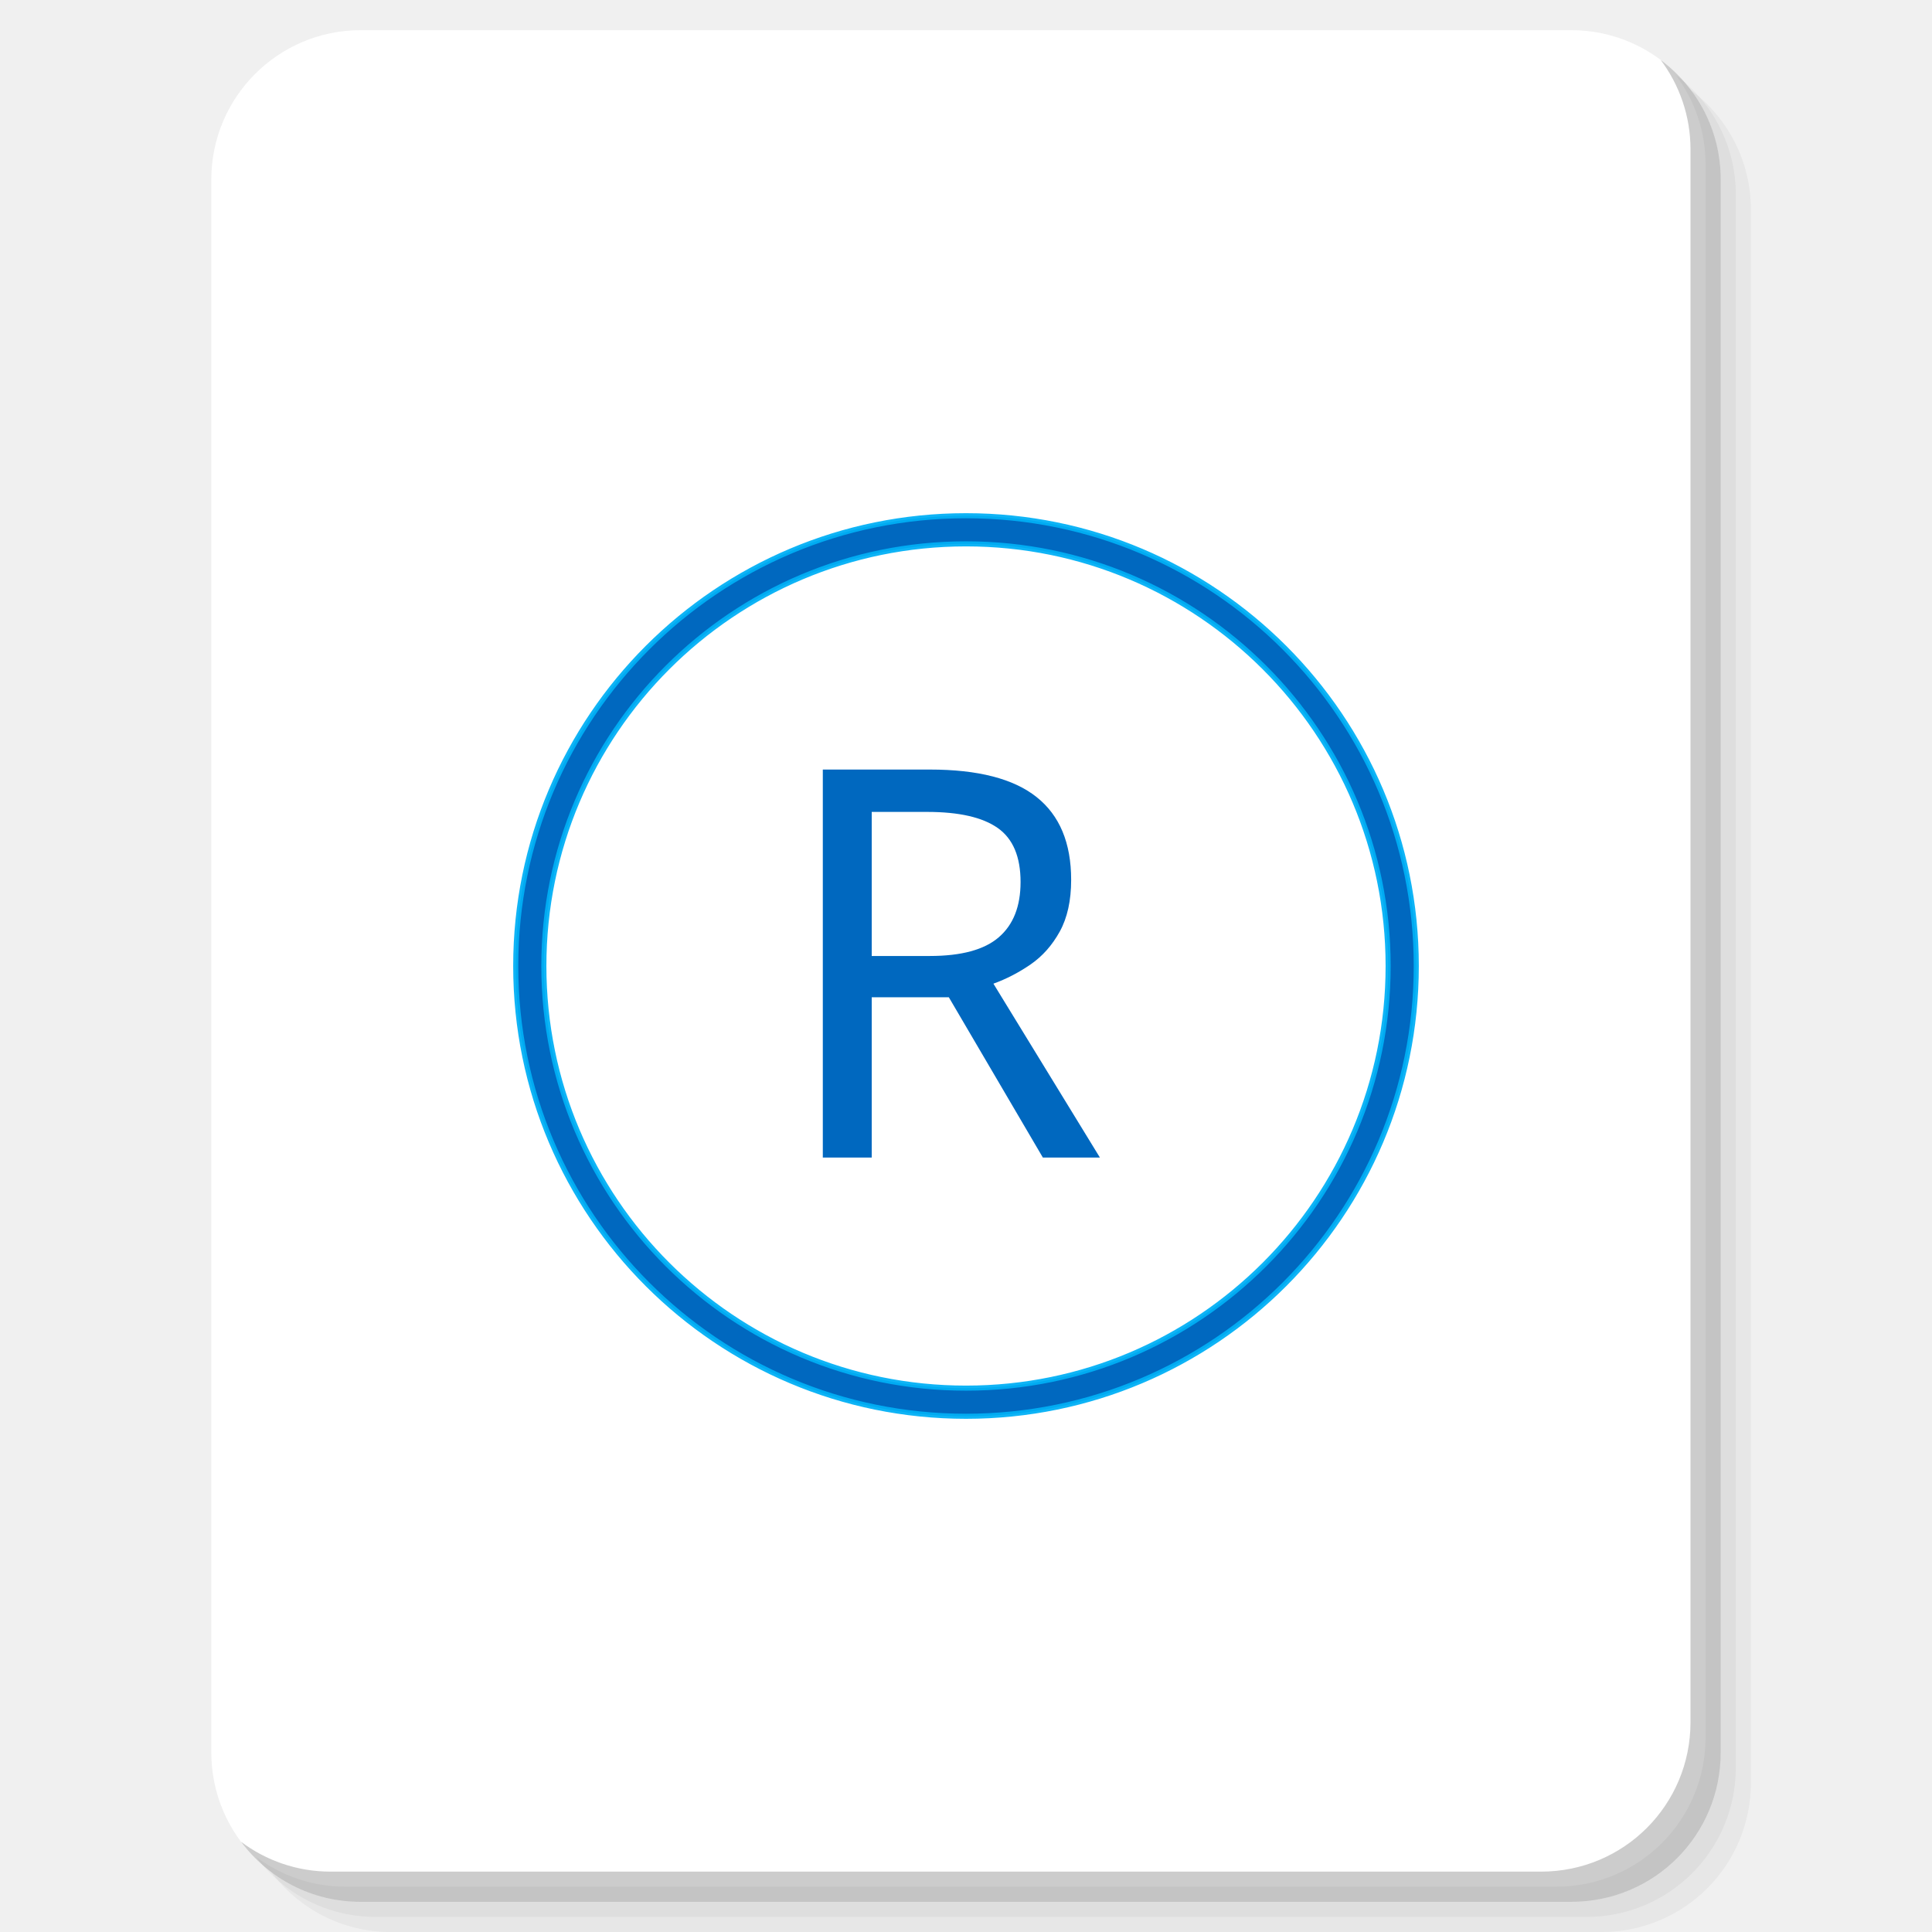
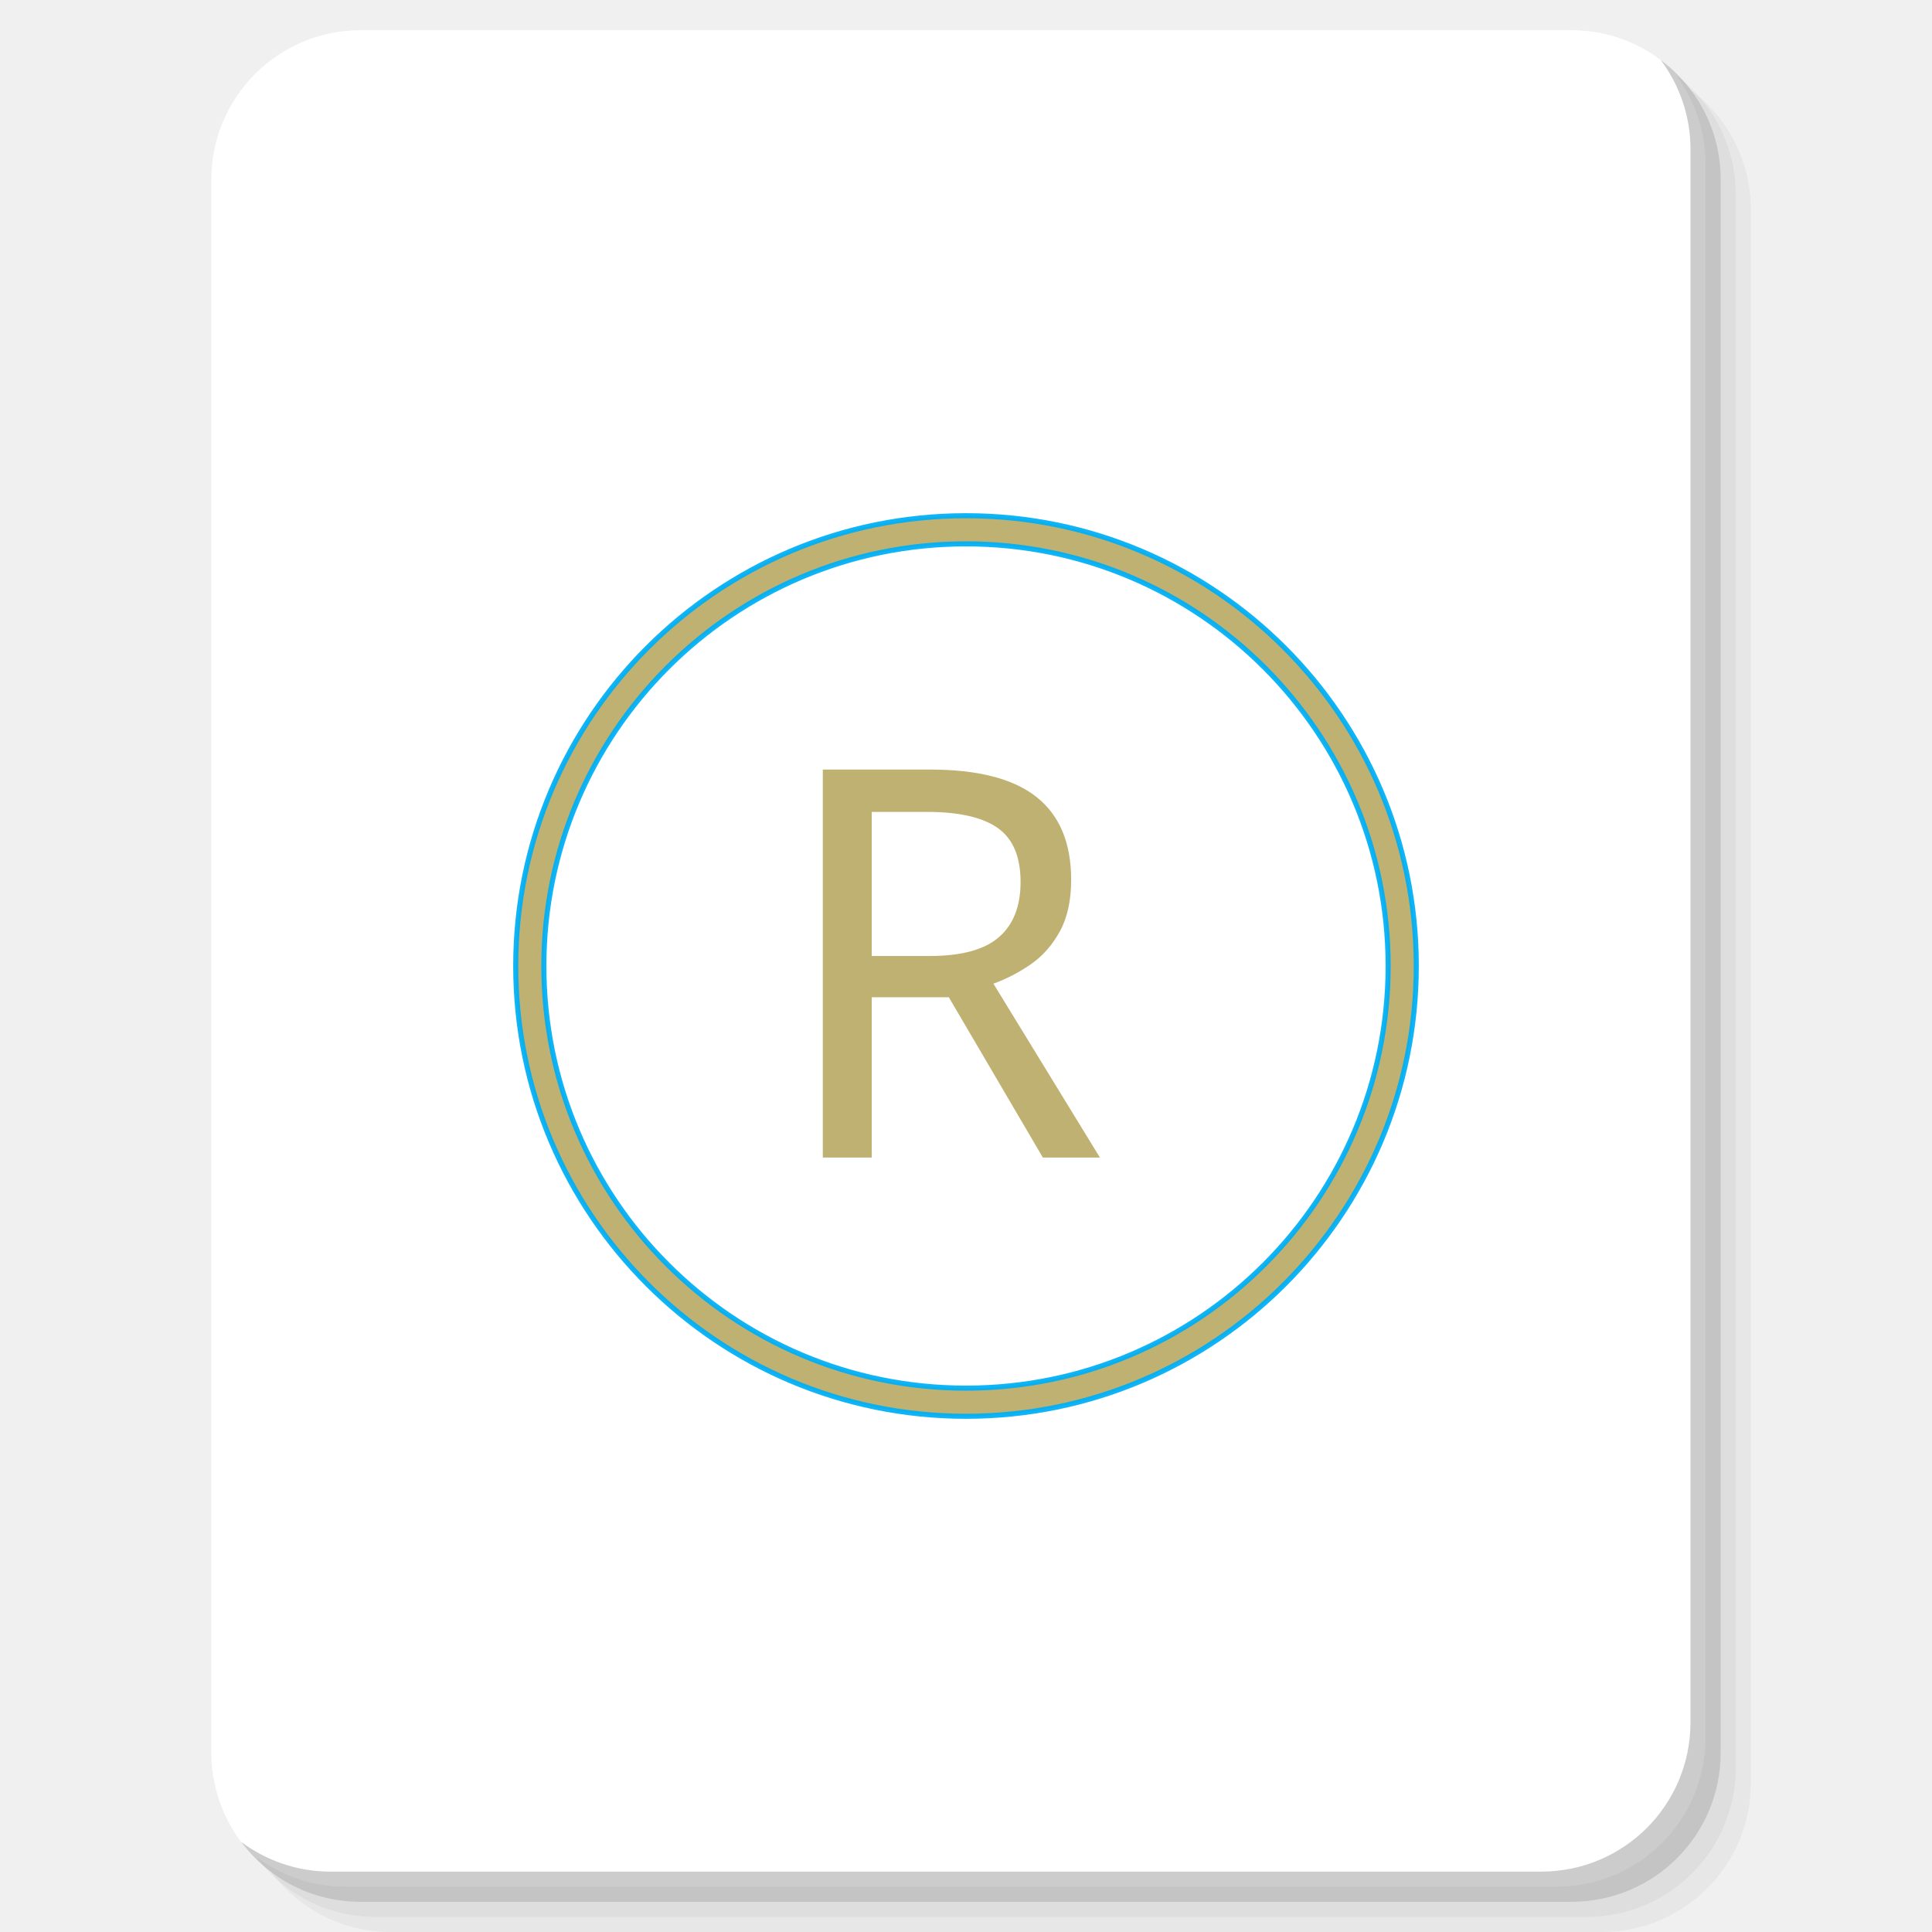
<svg xmlns="http://www.w3.org/2000/svg" xmlns:xlink="http://www.w3.org/1999/xlink" version="1.1" id="Layer_1" x="0px" y="0px" viewBox="0 0 256 256" enable-background="new 0 0 256 256" xml:space="preserve">
  <defs id="defs251">
    <clipPath id="b">
      <use width="100%" overflow="visible" xlink:href="#a" height="100%" id="use5" />
    </clipPath>
    <linearGradient x1="29.337" x2="81.837" y1="75.021" gradientUnits="userSpaceOnUse" y2="44.354" id="c">
      <stop id="stop10" offset="0" stop-opacity=".6" stop-color="#A52714" />
      <stop id="stop12" offset=".66" stop-opacity="0" stop-color="#A52714" />
    </linearGradient>
    <clipPath id="clipPath1232">
      <use width="100%" overflow="visible" xlink:href="#a" height="100%" id="use1230" />
    </clipPath>
    <clipPath id="clipPath1236">
      <use width="100%" overflow="visible" xlink:href="#a" height="100%" id="use1234" />
    </clipPath>
    <linearGradient x1="110.87" x2="52.538" y1="164.5" gradientUnits="userSpaceOnUse" y2="130.33" id="d">
      <stop id="stop23" offset="0" stop-opacity=".4" stop-color="#055524" />
      <stop id="stop25" offset=".33" stop-opacity="0" stop-color="#055524" />
    </linearGradient>
    <clipPath id="clipPath1244">
      <use width="100%" overflow="visible" xlink:href="#a" height="100%" id="use1242" />
    </clipPath>
    <clipPath id="clipPath1248">
      <use width="100%" overflow="visible" xlink:href="#a" height="100%" id="use1246" />
    </clipPath>
    <clipPath id="f">
      <use y="0" x="0" style="overflow:visible" id="use37" height="100%" xlink:href="#e" overflow="visible" width="100%" />
    </clipPath>
    <linearGradient x1="121.86" x2="136.55" y1="49.804" gradientUnits="userSpaceOnUse" y2="114.13" id="g">
      <stop id="stop42" offset="0" stop-opacity=".3" stop-color="#EA6100" />
      <stop id="stop44" offset=".66" stop-opacity="0" stop-color="#EA6100" />
    </linearGradient>
    <clipPath id="clipPath1258">
      <use width="100%" overflow="visible" xlink:href="#a" height="100%" id="use1256" />
    </clipPath>
    <clipPath id="clipPath1269">
      <use width="100%" overflow="visible" xlink:href="#a" height="100%" id="use1267" />
    </clipPath>
    <clipPath id="j">
      <use y="0" x="0" style="overflow:visible" id="use62" height="100%" xlink:href="#i" overflow="visible" width="100%" />
    </clipPath>
    <radialGradient id="l" gradientUnits="userSpaceOnUse" cy="55.948" cx="668.18" gradientTransform="translate(-576)" r="84.078">
      <stop stop-color="#3E2723" stop-opacity=".2" offset="0" id="stop73" />
      <stop stop-color="#3E2723" stop-opacity="0" offset="1" id="stop75" />
    </radialGradient>
    <clipPath id="clipPath1285">
      <use width="100%" overflow="visible" xlink:href="#a" height="100%" id="use1283" />
    </clipPath>
    <clipPath id="clipPath1289">
      <use width="100%" overflow="visible" xlink:href="#a" height="100%" id="use1287" />
    </clipPath>
    <clipPath id="n">
      <use y="0" x="0" style="overflow:visible" id="use83" height="100%" xlink:href="#m" overflow="visible" width="100%" />
    </clipPath>
    <radialGradient id="p" gradientUnits="userSpaceOnUse" cy="48.52" cx="597.88" gradientTransform="translate(-576)" r="78.044">
      <stop stop-color="#3E2723" stop-opacity=".2" offset="0" id="stop94" />
      <stop stop-color="#3E2723" stop-opacity="0" offset="1" id="stop96" />
    </radialGradient>
    <clipPath id="clipPath1305">
      <use width="100%" overflow="visible" xlink:href="#a" height="100%" id="use1303" />
    </clipPath>
    <radialGradient id="q" gradientUnits="userSpaceOnUse" cy="96.138" cx="671.84" gradientTransform="translate(-576)" r="87.87">
      <stop stop-color="#263238" stop-opacity=".2" offset="0" id="stop101" />
      <stop stop-color="#263238" stop-opacity="0" offset="1" id="stop103" />
    </radialGradient>
    <clipPath id="clipPath1312">
      <use width="100%" overflow="visible" xlink:href="#a" height="100%" id="use1310" />
    </clipPath>
    <clipPath id="clipPath1316">
      <use width="100%" overflow="visible" xlink:href="#a" height="100%" id="use1314" />
    </clipPath>
    <clipPath id="clipPath1320">
      <use width="100%" overflow="visible" xlink:href="#a" height="100%" id="use1318" />
    </clipPath>
    <clipPath id="clipPath1324">
      <use width="100%" overflow="visible" xlink:href="#a" height="100%" id="use1322" />
    </clipPath>
    <path d="m 8,184 h 83.77 l 38.88,-38.88 V 116 H 61.36 L 8,24.48 Z" id="e" />
    <path d="m 96,56 34.65,60 -38.88,68 H 184 V 56 Z" id="i" />
    <path d="M 21.97,8 V 48.34 L 61.36,116 96,56 h 88 V 8 Z" id="m" />
    <clipPath id="b-1">
      <use width="100%" overflow="visible" xlink:href="#a" height="100%" id="use5-7" />
    </clipPath>
    <clipPath id="clipPath1232-2">
      <use width="100%" overflow="visible" xlink:href="#a" height="100%" id="use1230-2" />
    </clipPath>
    <clipPath id="clipPath1236-6">
      <use width="100%" overflow="visible" xlink:href="#a" height="100%" id="use1234-1" />
    </clipPath>
    <clipPath id="clipPath1244-1">
      <use width="100%" overflow="visible" xlink:href="#a" height="100%" id="use1242-5" />
    </clipPath>
    <clipPath id="clipPath1248-9">
      <use width="100%" overflow="visible" xlink:href="#a" height="100%" id="use1246-4" />
    </clipPath>
    <clipPath id="f-9">
      <use y="0" x="0" style="overflow:visible" id="use37-0" height="100%" xlink:href="#e-8" overflow="visible" width="100%" />
    </clipPath>
    <clipPath id="clipPath1258-7">
      <use width="100%" overflow="visible" xlink:href="#a" height="100%" id="use1256-7" />
    </clipPath>
    <clipPath id="clipPath1269-1">
      <use width="100%" overflow="visible" xlink:href="#a" height="100%" id="use1267-1" />
    </clipPath>
    <clipPath id="j-5">
      <use y="0" x="0" style="overflow:visible" id="use62-9" height="100%" xlink:href="#i-5" overflow="visible" width="100%" />
    </clipPath>
    <radialGradient id="l-7" gradientUnits="userSpaceOnUse" cy="55.948" cx="668.18" gradientTransform="translate(-576)" r="84.078">
      <stop stop-color="#3E2723" stop-opacity=".2" offset="0" id="stop73-7" />
      <stop stop-color="#3E2723" stop-opacity="0" offset="1" id="stop75-6" />
    </radialGradient>
    <clipPath id="clipPath1285-7">
      <use width="100%" overflow="visible" xlink:href="#a" height="100%" id="use1283-3" />
    </clipPath>
    <clipPath id="clipPath1289-6">
      <use width="100%" overflow="visible" xlink:href="#a" height="100%" id="use1287-5" />
    </clipPath>
    <clipPath id="n-6">
      <use y="0" x="0" style="overflow:visible" id="use83-3" height="100%" xlink:href="#m-6" overflow="visible" width="100%" />
    </clipPath>
    <radialGradient id="p-9" gradientUnits="userSpaceOnUse" cy="48.52" cx="597.88" gradientTransform="translate(-576)" r="78.044">
      <stop stop-color="#3E2723" stop-opacity=".2" offset="0" id="stop94-4" />
      <stop stop-color="#3E2723" stop-opacity="0" offset="1" id="stop96-8" />
    </radialGradient>
    <clipPath id="clipPath1305-1">
      <use width="100%" overflow="visible" xlink:href="#a" height="100%" id="use1303-2" />
    </clipPath>
    <radialGradient id="q-9" gradientUnits="userSpaceOnUse" cy="96.138" cx="671.84" gradientTransform="translate(-576)" r="87.87">
      <stop stop-color="#263238" stop-opacity=".2" offset="0" id="stop101-3" />
      <stop stop-color="#263238" stop-opacity="0" offset="1" id="stop103-9" />
    </radialGradient>
    <clipPath id="clipPath1312-0">
      <use width="100%" overflow="visible" xlink:href="#a" height="100%" id="use1310-8" />
    </clipPath>
    <clipPath id="clipPath1316-8">
      <use width="100%" overflow="visible" xlink:href="#a" height="100%" id="use1314-5" />
    </clipPath>
    <clipPath id="clipPath1320-0">
      <use width="100%" overflow="visible" xlink:href="#a" height="100%" id="use1318-9" />
    </clipPath>
    <clipPath id="clipPath1324-6">
      <use width="100%" overflow="visible" xlink:href="#a" height="100%" id="use1322-3" />
    </clipPath>
    <path d="m 8,184 h 83.77 l 38.88,-38.88 V 116 H 61.36 L 8,24.48 Z" id="e-8" />
    <path d="m 96,56 34.65,60 -38.88,68 H 184 V 56 Z" id="i-5" />
    <path d="M 21.97,8 V 48.34 L 61.36,116 96,56 h 88 V 8 Z" id="m-6" />
    <radialGradient id="r" gradientUnits="userSpaceOnUse" cy="32.014" cx="34.286" gradientTransform="translate(-23.07961,-106.2699)" r="176.75">
      <stop stop-color="#fff" stop-opacity=".1" offset="0" id="stop130" />
      <stop stop-color="#fff" stop-opacity="0" offset="1" id="stop132" />
    </radialGradient>
    <clipPath id="b-0">
      <use y="0" x="0" style="overflow:visible" width="100%" overflow="visible" xlink:href="#a" height="100%" id="use5-5" />
    </clipPath>
    <clipPath id="clipPath963">
      <use y="0" x="0" style="overflow:visible" width="100%" overflow="visible" xlink:href="#a" height="100%" id="use961" />
    </clipPath>
    <clipPath id="clipPath967">
      <use y="0" x="0" style="overflow:visible" width="100%" overflow="visible" xlink:href="#a" height="100%" id="use965" />
    </clipPath>
    <radialGradient id="q-94" gradientUnits="userSpaceOnUse" cy="96.138" cx="671.84" gradientTransform="translate(-576)" r="87.87">
      <stop stop-color="#263238" stop-opacity=".2" offset="0" id="stop101-6" />
      <stop stop-color="#263238" stop-opacity="0" offset="1" id="stop103-92" />
    </radialGradient>
    <clipPath id="clipPath974">
      <use y="0" x="0" style="overflow:visible" width="100%" overflow="visible" xlink:href="#a" height="100%" id="use972" />
    </clipPath>
    <radialGradient id="p-2" gradientUnits="userSpaceOnUse" cy="48.52" cx="597.88" gradientTransform="translate(-576)" r="78.044">
      <stop stop-color="#3E2723" stop-opacity=".2" offset="0" id="stop94-47" />
      <stop stop-color="#3E2723" stop-opacity="0" offset="1" id="stop96-7" />
    </radialGradient>
    <clipPath id="clipPath981">
      <use y="0" x="0" style="overflow:visible" width="100%" overflow="visible" xlink:href="#a" height="100%" id="use979" />
    </clipPath>
    <clipPath id="clipPath985">
      <use y="0" x="0" style="overflow:visible" width="100%" overflow="visible" xlink:href="#a" height="100%" id="use983" />
    </clipPath>
    <clipPath id="n-5">
      <use width="100%" overflow="visible" xlink:href="#m-0" height="100%" id="use83-4" style="overflow:visible" x="0" y="0" />
    </clipPath>
    <radialGradient id="l-2" gradientUnits="userSpaceOnUse" cy="55.948" cx="668.18" gradientTransform="translate(-576)" r="84.078">
      <stop stop-color="#3E2723" stop-opacity=".2" offset="0" id="stop73-8" />
      <stop stop-color="#3E2723" stop-opacity="0" offset="1" id="stop75-9" />
    </radialGradient>
    <clipPath id="clipPath997">
      <use y="0" x="0" style="overflow:visible" width="100%" overflow="visible" xlink:href="#a" height="100%" id="use995" />
    </clipPath>
    <clipPath id="clipPath1001">
      <use y="0" x="0" style="overflow:visible" width="100%" overflow="visible" xlink:href="#a" height="100%" id="use999" />
    </clipPath>
    <clipPath id="j-3">
      <use width="100%" overflow="visible" xlink:href="#i-1" height="100%" id="use62-6" style="overflow:visible" x="0" y="0" />
    </clipPath>
    <clipPath id="clipPath1010">
      <use y="0" x="0" style="overflow:visible" width="100%" overflow="visible" xlink:href="#a" height="100%" id="use1008" />
    </clipPath>
    <clipPath id="clipPath1017">
      <use y="0" x="0" style="overflow:visible" width="100%" overflow="visible" xlink:href="#a" height="100%" id="use1015" />
    </clipPath>
    <clipPath id="f-0">
      <use width="100%" overflow="visible" xlink:href="#e-1" height="100%" id="use37-5" style="overflow:visible" x="0" y="0" />
    </clipPath>
    <clipPath id="clipPath1029">
      <use y="0" x="0" style="overflow:visible" width="100%" overflow="visible" xlink:href="#a" height="100%" id="use1027" />
    </clipPath>
    <clipPath id="clipPath1033">
      <use y="0" x="0" style="overflow:visible" width="100%" overflow="visible" xlink:href="#a" height="100%" id="use1031" />
    </clipPath>
    <clipPath id="clipPath1043">
      <use y="0" x="0" style="overflow:visible" width="100%" overflow="visible" xlink:href="#a" height="100%" id="use1041" />
    </clipPath>
    <clipPath id="clipPath1047">
      <use y="0" x="0" style="overflow:visible" width="100%" overflow="visible" xlink:href="#a" height="100%" id="use1045" />
    </clipPath>
    <path id="e-1" d="m 8,184 h 83.77 l 38.88,-38.88 V 116 H 61.36 L 8,24.48 Z" />
    <path id="i-1" d="m 96,56 34.65,60 -38.88,68 H 184 V 56 Z" />
    <path id="m-0" d="M 21.97,8 V 48.34 L 61.36,116 96,56 h 88 V 8 Z" />
    <circle r="88" cx="96" cy="96" id="a" />
    <path d="m8 184h83.77l38.88-38.88v-29.12h-69.29l-53.36-91.52z" id="e-6" />
    <path d="m96 56l34.65 60-38.88 68h92.23v-128z" id="i-2" />
    <path d="m21.97 8v40.34l39.39 67.66 34.64-60h88v-48z" id="m-8" />
    <defs id="defs1820">
      <path d="M 21.97,8 V 48.34 L 61.36,116 96,56 h 88 V 8 Z" id="path1928" />
    </defs>
    <clipPath id="n-7">
      <use id="use1822" height="100%" xlink:href="#m-8" overflow="visible" width="100%" style="overflow:visible" x="0" y="0" />
    </clipPath>
    <defs id="defs1799">
      <path d="m 96,56 34.65,60 -38.88,68 H 184 V 56 Z" id="path1918" />
    </defs>
    <clipPath id="j-6">
      <use id="use1801" height="100%" xlink:href="#i-2" overflow="visible" width="100%" style="overflow:visible" x="0" y="0" />
    </clipPath>
    <defs id="defs1774">
      <path d="m 8,184 h 83.77 l 38.88,-38.88 V 116 H 61.36 L 8,24.48 Z" id="path1902" />
    </defs>
    <clipPath id="f-06">
      <use id="use1776" height="100%" xlink:href="#e-6" overflow="visible" width="100%" style="overflow:visible" x="0" y="0" />
    </clipPath>
    <linearGradient x1="110.87" x2="52.538" y1="164.5" gradientUnits="userSpaceOnUse" y2="130.33" id="linearGradient1897">
      <stop id="stop1762" offset="0" stop-opacity=".4" stop-color="#055524" />
      <stop id="stop1764" offset=".33" stop-opacity="0" stop-color="#055524" />
    </linearGradient>
    <linearGradient x1="29.337" x2="81.837" y1="75.021" gradientUnits="userSpaceOnUse" y2="44.354" id="linearGradient1889">
      <stop id="stop1749" offset="0" stop-opacity=".6" stop-color="#A52714" />
      <stop id="stop1751" offset=".66" stop-opacity="0" stop-color="#A52714" />
    </linearGradient>
    <linearGradient id="linearGradient1910" y2="114.13" gradientUnits="userSpaceOnUse" y1="49.804" x2="136.55" x1="121.86">
      <stop stop-color="#EA6100" stop-opacity=".3" offset="0" id="stop1781" />
      <stop stop-color="#EA6100" stop-opacity="0" offset=".66" id="stop1783" />
    </linearGradient>
    <clipPath id="b-3">
      <use y="0" x="0" style="overflow:visible" width="100%" overflow="visible" xlink:href="#a" height="100%" id="use5-1" />
    </clipPath>
    <clipPath id="clipPath1024">
      <use y="0" x="0" style="overflow:visible" width="100%" overflow="visible" xlink:href="#a" height="100%" id="use1022" />
    </clipPath>
    <clipPath id="clipPath1028">
      <use y="0" x="0" style="overflow:visible" width="100%" overflow="visible" xlink:href="#a" height="100%" id="use1026" />
    </clipPath>
    <clipPath id="clipPath1035">
      <use y="0" x="0" style="overflow:visible" width="100%" overflow="visible" xlink:href="#a" height="100%" id="use1033" />
    </clipPath>
    <clipPath id="clipPath1039">
      <use y="0" x="0" style="overflow:visible" width="100%" overflow="visible" xlink:href="#a" height="100%" id="use1037" />
    </clipPath>
    <clipPath id="f-6">
      <use y="0" x="0" style="overflow:visible" id="use37-8" height="100%" xlink:href="#e-61" overflow="visible" width="100%" />
    </clipPath>
    <clipPath id="clipPath1048">
      <use y="0" x="0" style="overflow:visible" width="100%" overflow="visible" xlink:href="#a" height="100%" id="use1046" />
    </clipPath>
    <clipPath id="clipPath1058">
      <use y="0" x="0" style="overflow:visible" width="100%" overflow="visible" xlink:href="#a" height="100%" id="use1056" />
    </clipPath>
    <clipPath id="j-66">
      <use y="0" x="0" style="overflow:visible" id="use62-4" height="100%" xlink:href="#i-59" overflow="visible" width="100%" />
    </clipPath>
    <radialGradient id="l-9" gradientUnits="userSpaceOnUse" cy="55.948" cx="668.18" gradientTransform="translate(-576)" r="84.078">
      <stop stop-color="#3E2723" stop-opacity=".2" offset="0" id="stop73-5" />
      <stop stop-color="#3E2723" stop-opacity="0" offset="1" id="stop75-0" />
    </radialGradient>
    <clipPath id="clipPath1073">
      <use y="0" x="0" style="overflow:visible" width="100%" overflow="visible" xlink:href="#a" height="100%" id="use1071" />
    </clipPath>
    <clipPath id="clipPath1077">
      <use y="0" x="0" style="overflow:visible" width="100%" overflow="visible" xlink:href="#a" height="100%" id="use1075" />
    </clipPath>
    <clipPath id="n-4">
      <use y="0" x="0" style="overflow:visible" id="use83-8" height="100%" xlink:href="#m-4" overflow="visible" width="100%" />
    </clipPath>
    <radialGradient id="p-7" gradientUnits="userSpaceOnUse" cy="48.52" cx="597.88" gradientTransform="translate(-576)" r="78.044">
      <stop stop-color="#3E2723" stop-opacity=".2" offset="0" id="stop94-1" />
      <stop stop-color="#3E2723" stop-opacity="0" offset="1" id="stop96-72" />
    </radialGradient>
    <clipPath id="clipPath1092">
      <use y="0" x="0" style="overflow:visible" width="100%" overflow="visible" xlink:href="#a" height="100%" id="use1090" />
    </clipPath>
    <radialGradient id="q-7" gradientUnits="userSpaceOnUse" cy="96.138" cx="671.84" gradientTransform="translate(-576)" r="87.87">
      <stop stop-color="#263238" stop-opacity=".2" offset="0" id="stop101-2" />
      <stop stop-color="#263238" stop-opacity="0" offset="1" id="stop103-2" />
    </radialGradient>
    <clipPath id="clipPath1099">
      <use y="0" x="0" style="overflow:visible" width="100%" overflow="visible" xlink:href="#a" height="100%" id="use1097" />
    </clipPath>
    <clipPath id="clipPath1103">
      <use y="0" x="0" style="overflow:visible" width="100%" overflow="visible" xlink:href="#a" height="100%" id="use1101" />
    </clipPath>
    <clipPath id="clipPath1107">
      <use y="0" x="0" style="overflow:visible" width="100%" overflow="visible" xlink:href="#a" height="100%" id="use1105" />
    </clipPath>
    <clipPath id="clipPath1111">
      <use y="0" x="0" style="overflow:visible" width="100%" overflow="visible" xlink:href="#a" height="100%" id="use1109" />
    </clipPath>
    <radialGradient id="r-6" gradientUnits="userSpaceOnUse" cy="32.014" cx="34.286" gradientTransform="translate(-7,-7)" r="176.75">
      <stop stop-color="#fff" stop-opacity=".1" offset="0" id="stop130-1" />
      <stop stop-color="#fff" stop-opacity="0" offset="1" id="stop132-0" />
    </radialGradient>
    <path d="m 8,184 h 83.77 l 38.88,-38.88 V 116 H 61.36 L 8,24.48 Z" id="e-61" />
    <path d="m 96,56 34.65,60 -38.88,68 H 184 V 56 Z" id="i-59" />
    <path d="M 21.97,8 V 48.34 L 61.36,116 96,56 h 88 V 8 Z" id="m-4" />
    <clipPath id="b-9">
      <use y="0" x="0" style="overflow:visible" width="100%" overflow="visible" xlink:href="#a" height="100%" id="use5-0" />
    </clipPath>
    <clipPath id="clipPath1024-7">
      <use y="0" x="0" style="overflow:visible" width="100%" overflow="visible" xlink:href="#a" height="100%" id="use1022-7" />
    </clipPath>
    <clipPath id="clipPath1028-1">
      <use y="0" x="0" style="overflow:visible" width="100%" overflow="visible" xlink:href="#a" height="100%" id="use1026-1" />
    </clipPath>
    <clipPath id="clipPath1035-7">
      <use y="0" x="0" style="overflow:visible" width="100%" overflow="visible" xlink:href="#a" height="100%" id="use1033-7" />
    </clipPath>
    <clipPath id="clipPath1039-6">
      <use y="0" x="0" style="overflow:visible" width="100%" overflow="visible" xlink:href="#a" height="100%" id="use1037-7" />
    </clipPath>
    <clipPath id="f-3">
      <use y="0" x="0" style="overflow:visible" id="use37-6" height="100%" xlink:href="#e-9" overflow="visible" width="100%" />
    </clipPath>
    <clipPath id="clipPath1048-3">
      <use y="0" x="0" style="overflow:visible" width="100%" overflow="visible" xlink:href="#a" height="100%" id="use1046-9" />
    </clipPath>
    <clipPath id="clipPath1058-4">
      <use y="0" x="0" style="overflow:visible" width="100%" overflow="visible" xlink:href="#a" height="100%" id="use1056-8" />
    </clipPath>
    <clipPath id="j-1">
      <use y="0" x="0" style="overflow:visible" id="use62-2" height="100%" xlink:href="#i-6" overflow="visible" width="100%" />
    </clipPath>
    <radialGradient id="l-93" gradientUnits="userSpaceOnUse" cy="55.948" cx="668.18" gradientTransform="translate(-576)" r="84.078">
      <stop stop-color="#3E2723" stop-opacity=".2" offset="0" id="stop73-9" />
      <stop stop-color="#3E2723" stop-opacity="0" offset="1" id="stop75-08" />
    </radialGradient>
    <clipPath id="clipPath1073-8">
      <use y="0" x="0" style="overflow:visible" width="100%" overflow="visible" xlink:href="#a" height="100%" id="use1071-5" />
    </clipPath>
    <clipPath id="clipPath1077-0">
      <use y="0" x="0" style="overflow:visible" width="100%" overflow="visible" xlink:href="#a" height="100%" id="use1075-9" />
    </clipPath>
    <clipPath id="n-63">
      <use y="0" x="0" style="overflow:visible" id="use83-85" height="100%" xlink:href="#m-2" overflow="visible" width="100%" />
    </clipPath>
    <radialGradient id="p-6" gradientUnits="userSpaceOnUse" cy="48.52" cx="597.88" gradientTransform="translate(-576)" r="78.044">
      <stop stop-color="#3E2723" stop-opacity=".2" offset="0" id="stop94-11" />
      <stop stop-color="#3E2723" stop-opacity="0" offset="1" id="stop96-5" />
    </radialGradient>
    <clipPath id="clipPath1092-9">
      <use y="0" x="0" style="overflow:visible" width="100%" overflow="visible" xlink:href="#a" height="100%" id="use1090-8" />
    </clipPath>
    <radialGradient id="q-4" gradientUnits="userSpaceOnUse" cy="96.138" cx="671.84" gradientTransform="translate(-576)" r="87.87">
      <stop stop-color="#263238" stop-opacity=".2" offset="0" id="stop101-8" />
      <stop stop-color="#263238" stop-opacity="0" offset="1" id="stop103-1" />
    </radialGradient>
    <clipPath id="clipPath1099-0">
      <use y="0" x="0" style="overflow:visible" width="100%" overflow="visible" xlink:href="#a" height="100%" id="use1097-3" />
    </clipPath>
    <clipPath id="clipPath1103-0">
      <use y="0" x="0" style="overflow:visible" width="100%" overflow="visible" xlink:href="#a" height="100%" id="use1101-4" />
    </clipPath>
    <clipPath id="clipPath1107-4">
      <use y="0" x="0" style="overflow:visible" width="100%" overflow="visible" xlink:href="#a" height="100%" id="use1105-4" />
    </clipPath>
    <clipPath id="clipPath1111-4">
      <use y="0" x="0" style="overflow:visible" width="100%" overflow="visible" xlink:href="#a" height="100%" id="use1109-7" />
    </clipPath>
    <radialGradient id="r-63" gradientUnits="userSpaceOnUse" cy="32.014" cx="34.286" gradientTransform="translate(-7,-7)" r="176.75">
      <stop stop-color="#fff" stop-opacity=".1" offset="0" id="stop130-17" />
      <stop stop-color="#fff" stop-opacity="0" offset="1" id="stop132-5" />
    </radialGradient>
    <path d="m 8,184 h 83.77 l 38.88,-38.88 V 116 H 61.36 L 8,24.48 Z" id="e-9" />
    <path d="m 96,56 34.65,60 -38.88,68 H 184 V 56 Z" id="i-6" />
    <path d="M 21.97,8 V 48.34 L 61.36,116 96,56 h 88 V 8 Z" id="m-2" />
    <filter y="-0.25" height="1.5" style="color-interpolation-filters:sRGB;" id="filter1161">
      <feGaussianBlur stdDeviation="5" result="result6" id="feGaussianBlur1151" />
      <feComposite result="result8" in="SourceGraphic" operator="atop" in2="result6" id="feComposite1153" />
      <feComposite result="result9" operator="over" in2="SourceAlpha" in="result8" id="feComposite1155" />
      <feColorMatrix values="1 0 0 0 0 0 1 0 0 0 0 0 1 0 0 0 0 0 1 0 " result="result10" id="feColorMatrix1157" />
      <feBlend in="result10" mode="normal" in2="result6" id="feBlend1159" />
    </filter>
    <filter style="color-interpolation-filters:sRGB;" id="filter1179">
      <feMorphology result="result1" in="SourceAlpha" operator="dilate" radius="3.6" id="feMorphology1167" />
      <feGaussianBlur stdDeviation="3.6" in="result1" result="result0" id="feGaussianBlur1169" />
      <feDiffuseLighting surfaceScale="-5" id="feDiffuseLighting1173">
        <feDistantLight elevation="45" azimuth="225" id="feDistantLight1171" />
      </feDiffuseLighting>
      <feComposite in2="result0" operator="in" result="result91" id="feComposite1175" />
      <feComposite in="SourceGraphic" in2="result91" id="feComposite1177" />
    </filter>
    <clipPath clipPathUnits="userSpaceOnUse" id="clipPath1201">
      <rect style="display:inline;fill:#d38d5f;fill-opacity:1;stroke:none;stroke-width:3.159;stroke-linecap:butt;stroke-linejoin:bevel;stroke-miterlimit:4;stroke-dasharray:none;stroke-opacity:1;paint-order:fill markers stroke" id="rect1203" width="200" height="240" x="-219.5" y="-92.5" ry="19.5" transform="scale(-1)" />
    </clipPath>
    <clipPath clipPathUnits="userSpaceOnUse" id="clipPath1201-3">
      <rect style="display:inline;fill:#d38d5f;fill-opacity:1;stroke:none;stroke-width:3.159;stroke-linecap:butt;stroke-linejoin:bevel;stroke-miterlimit:4;stroke-dasharray:none;stroke-opacity:1;paint-order:fill markers stroke" id="rect1203-6" width="200" height="240" x="-219.5" y="-92.5" ry="19.5" transform="scale(-1)" />
    </clipPath>
    <filter style="color-interpolation-filters:sRGB" id="filter1179-7">
      <feMorphology result="result1" in="SourceAlpha" operator="dilate" radius="3.6" id="feMorphology1167-5" />
      <feGaussianBlur stdDeviation="3.6" in="result1" result="result0" id="feGaussianBlur1169-3" />
      <feDiffuseLighting surfaceScale="-5" id="feDiffuseLighting1173-5">
        <feDistantLight elevation="45" azimuth="225" id="feDistantLight1171-6" />
      </feDiffuseLighting>
      <feComposite in2="result0" operator="in" result="result91" id="feComposite1175-2" />
      <feComposite in="SourceGraphic" in2="result91" id="feComposite1177-9" />
    </filter>
    <clipPath clipPathUnits="userSpaceOnUse" id="clipPath1201-3-3">
      <rect style="display:inline;fill:#d38d5f;fill-opacity:1;stroke:none;stroke-width:3.159;stroke-linecap:butt;stroke-linejoin:bevel;stroke-miterlimit:4;stroke-dasharray:none;stroke-opacity:1;paint-order:fill markers stroke" id="rect1203-6-6" width="200" height="240" x="-219.5" y="-92.5" ry="19.5" transform="scale(-1)" />
    </clipPath>
    <clipPath clipPathUnits="userSpaceOnUse" id="clipPath1201-3-36">
      <rect style="display:inline;fill:#d38d5f;fill-opacity:1;stroke:none;stroke-width:3.159;stroke-linecap:butt;stroke-linejoin:bevel;stroke-miterlimit:4;stroke-dasharray:none;stroke-opacity:1;paint-order:fill markers stroke" id="rect1203-6-7" width="200" height="240" x="-219.5" y="-92.5" ry="19.5" transform="scale(-1)" />
    </clipPath>
    <clipPath clipPathUnits="userSpaceOnUse" id="clipPath1201-3-36-3">
      <rect style="display:inline;fill:#d38d5f;fill-opacity:1;stroke:none;stroke-width:3.159;stroke-linecap:butt;stroke-linejoin:bevel;stroke-miterlimit:4;stroke-dasharray:none;stroke-opacity:1;paint-order:fill markers stroke" id="rect1203-6-7-5" width="200" height="240" x="-219.5" y="-92.5" ry="19.5" transform="scale(-1)" />
    </clipPath>
    <clipPath clipPathUnits="userSpaceOnUse" id="clipPath1201-3-6">
      <rect style="display:inline;fill:#d38d5f;fill-opacity:1;stroke:none;stroke-width:3.159;stroke-linecap:butt;stroke-linejoin:bevel;stroke-miterlimit:4;stroke-dasharray:none;stroke-opacity:1;paint-order:fill markers stroke" id="rect1203-6-2" width="200" height="240" x="-219.5" y="-92.5" ry="19.5" transform="scale(-1)" />
    </clipPath>
    <clipPath clipPathUnits="userSpaceOnUse" id="clipPath1201-36">
      <rect style="display:inline;fill:#d38d5f;fill-opacity:1;stroke:none;stroke-width:3.159;stroke-linecap:butt;stroke-linejoin:bevel;stroke-miterlimit:4;stroke-dasharray:none;stroke-opacity:1;paint-order:fill markers stroke" id="rect1203-0" width="200" height="240" x="-219.5" y="-92.5" ry="19.5" transform="scale(-1)" />
    </clipPath>
    <filter style="color-interpolation-filters:sRGB" id="filter1179-6">
      <feMorphology result="result1" in="SourceAlpha" operator="dilate" radius="3.6" id="feMorphology1167-2" />
      <feGaussianBlur stdDeviation="3.6" in="result1" result="result0" id="feGaussianBlur1169-6" />
      <feDiffuseLighting surfaceScale="-5" id="feDiffuseLighting1173-1">
        <feDistantLight elevation="45" azimuth="225" id="feDistantLight1171-8" />
      </feDiffuseLighting>
      <feComposite in2="result0" operator="in" result="result91" id="feComposite1175-7" />
      <feComposite in="SourceGraphic" in2="result91" id="feComposite1177-92" />
    </filter>
  </defs>
  <g id="layer2" style="display:inline">
    <rect style="display:inline;opacity:1;fill:#ffffff;fill-opacity:1;fill-rule:nonzero;stroke:none;stroke-width:0.527;stroke-linecap:butt;stroke-linejoin:bevel;stroke-miterlimit:4;stroke-dasharray:none;stroke-opacity:1;paint-order:fill markers stroke" id="rect1200-2-7" width="200" height="248" x="28" y="4" ry="19.799" />
  </g>
  <g id="layer1" style="display:inline">
    <g id="g1179" transform="matrix(0.7500069,0,0,0.7500069,168.8754,46.99925)">
-       <path id="path1119" d="M -54.5,28.449 A 79.552,79.552 0 0 0 -134.051,108 79.552,79.552 0 0 0 -54.5,187.551 79.552,79.552 0 0 0 25.051,108 79.552,79.552 0 0 0 -54.5,28.449 Z m 0,4.971 A 74.58,74.58 0 0 1 20.08,108 74.58,74.58 0 0 1 -54.5,182.58 74.58,74.58 0 0 1 -129.08,108 74.58,74.58 0 0 1 -54.5,33.42 Z" style="display:inline;opacity:1;fill:#0068bf;fill-opacity:1;stroke:#00aff5;stroke-width:0.897;stroke-opacity:0.941" />
-       <text id="text1135" y="141.84" x="-89.108" style="font-style:normal;font-variant:normal;font-weight:normal;font-stretch:normal;font-size:96px;line-height:1.25;font-family:'Star Labs';-inkscape-font-specification:'Star Labs';letter-spacing:0px;word-spacing:0px;display:inline;fill:#0068bf;fill-opacity:1;stroke:none" xml:space="preserve">
+       <path id="path1119" d="M -54.5,28.449 A 79.552,79.552 0 0 0 -134.051,108 79.552,79.552 0 0 0 -54.5,187.551 79.552,79.552 0 0 0 25.051,108 79.552,79.552 0 0 0 -54.5,28.449 Z m 0,4.971 A 74.58,74.58 0 0 1 20.08,108 74.58,74.58 0 0 1 -54.5,182.58 74.58,74.58 0 0 1 -129.08,108 74.58,74.58 0 0 1 -54.5,33.42 Z" style="display:inline;opacity:1;fill:#bfb172;fill-opacity:1;stroke:#00aff5;stroke-width:0.897;stroke-opacity:0.941" />
+       <text id="text1135" y="141.84" x="-89.108" style="font-style:normal;font-variant:normal;font-weight:normal;font-stretch:normal;font-size:96px;line-height:1.25;font-family:'Star Labs';-inkscape-font-specification:'Star Labs';letter-spacing:0px;word-spacing:0px;display:inline;fill:#bfb172;fill-opacity:1;stroke:none" xml:space="preserve">
        <tspan y="141.84" x="-89.108" id="tspan1133">R</tspan>
      </text>
    </g>
  </g>
  <g id="layer6" style="display:inline">
    <path style="display:inline;opacity:0.2;fill:#000000;fill-opacity:0.2;fill-rule:nonzero;stroke:none;stroke-width:0.527;stroke-linecap:butt;stroke-linejoin:bevel;stroke-miterlimit:4;stroke-dasharray:none;stroke-opacity:1;paint-order:fill markers stroke" d="M 222.053,9.947 C 224.522,13.25 226,17.34 226,21.799 V 230.201 C 226,241.17 217.17,250 206.201,250 H 45.799 C 41.34,250 37.25,248.522 33.947,246.053 37.552,250.874 43.289,254 49.799,254 H 210.201 C 221.17,254 230,245.17 230,234.201 V 25.799 c 0,-6.51 -3.126,-12.247 -7.947,-15.852 z" id="rect1200" />
    <path style="display:inline;opacity:1;fill:#000000;fill-opacity:0.2;fill-rule:nonzero;stroke:none;stroke-width:0.527;stroke-linecap:butt;stroke-linejoin:bevel;stroke-miterlimit:4;stroke-dasharray:none;stroke-opacity:1;paint-order:fill markers stroke" d="m 220.053,7.947 c 2.469,3.303 3.947,7.393 3.947,11.852 V 228.201 C 224,239.17 215.17,248 204.201,248 H 43.799 c -4.459,0 -8.549,-1.478 -11.852,-3.947 3.605,4.822 9.342,7.947 15.852,7.947 H 208.201 C 219.17,252 228,243.17 228,232.201 V 23.799 c 0,-6.51 -3.126,-12.247 -7.947,-15.852 z" id="rect1200-0" />
    <path style="display:inline;opacity:0.2;fill:#000000;fill-opacity:0.2;fill-rule:nonzero;stroke:none;stroke-width:0.527;stroke-linecap:butt;stroke-linejoin:bevel;stroke-miterlimit:4;stroke-dasharray:none;stroke-opacity:1;paint-order:fill markers stroke" d="M 224.053,11.947 C 226.522,15.25 228,19.34 228,23.799 V 232.201 C 228,243.17 219.17,252 208.201,252 H 47.799 c -4.459,0 -8.549,-1.478 -11.852,-3.947 C 39.552,252.874 45.289,256 51.799,256 H 212.201 C 223.17,256 232,247.17 232,236.201 V 27.799 c 0,-6.51 -3.126,-12.247 -7.947,-15.852 z" id="rect1200-9" />
  </g>
</svg>
